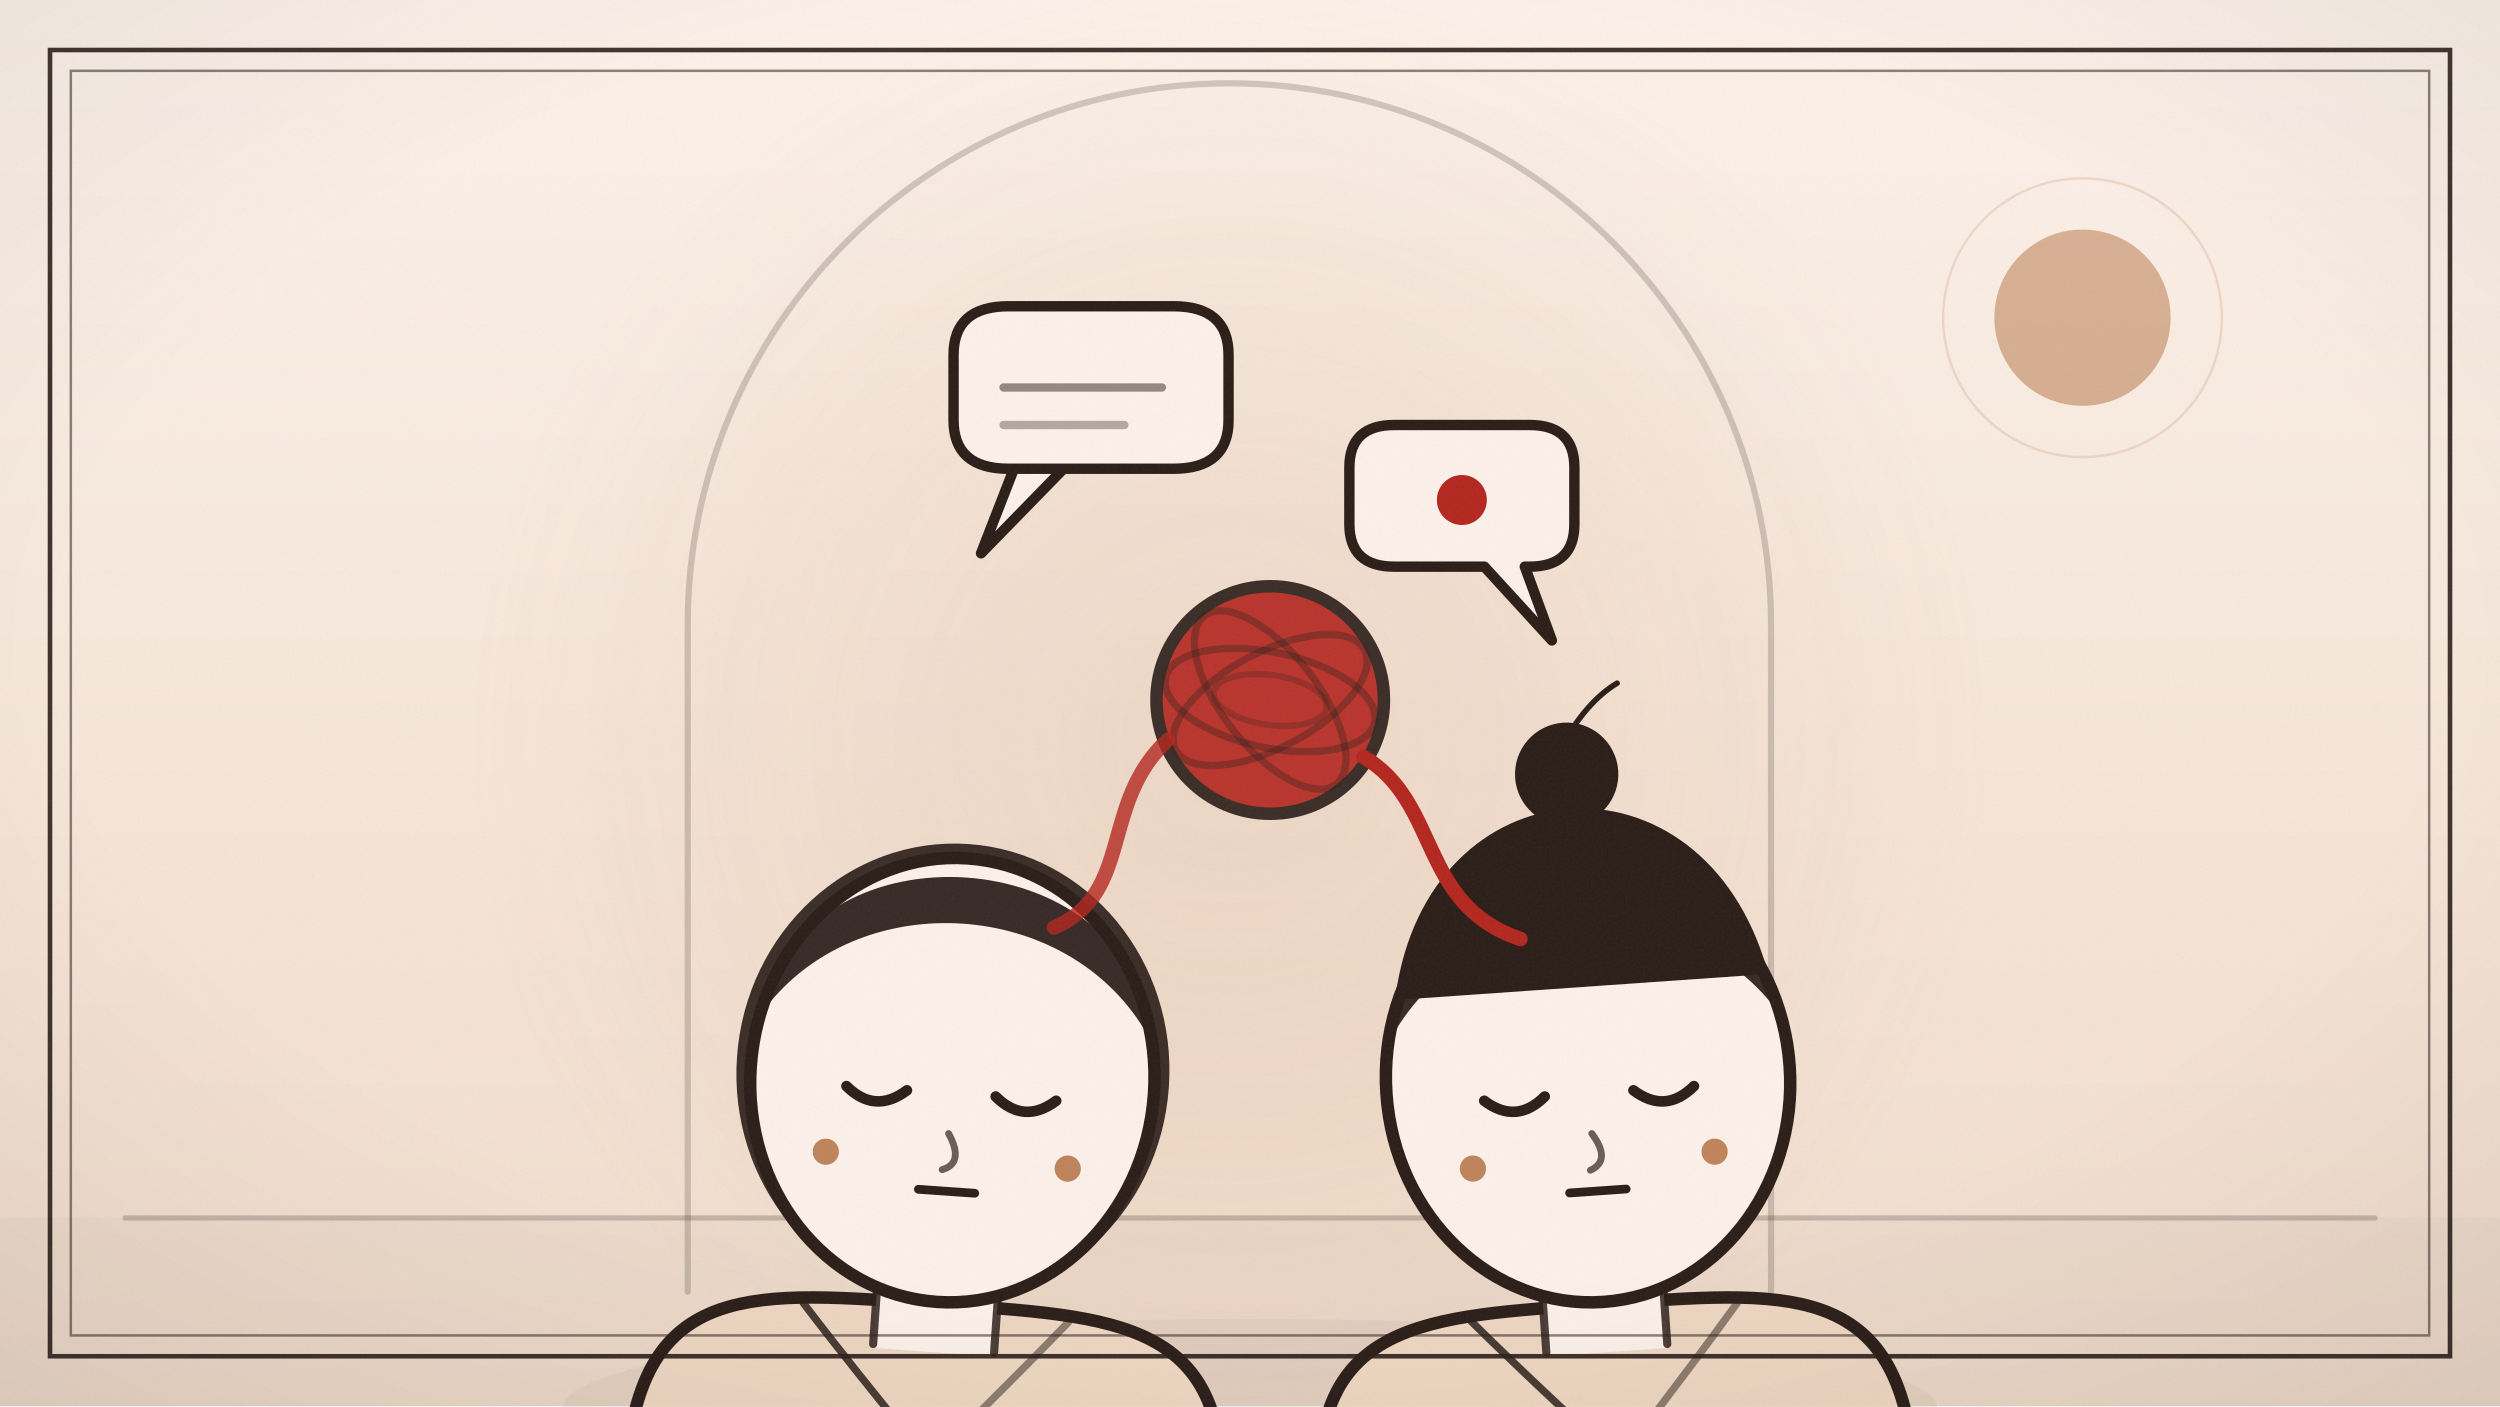
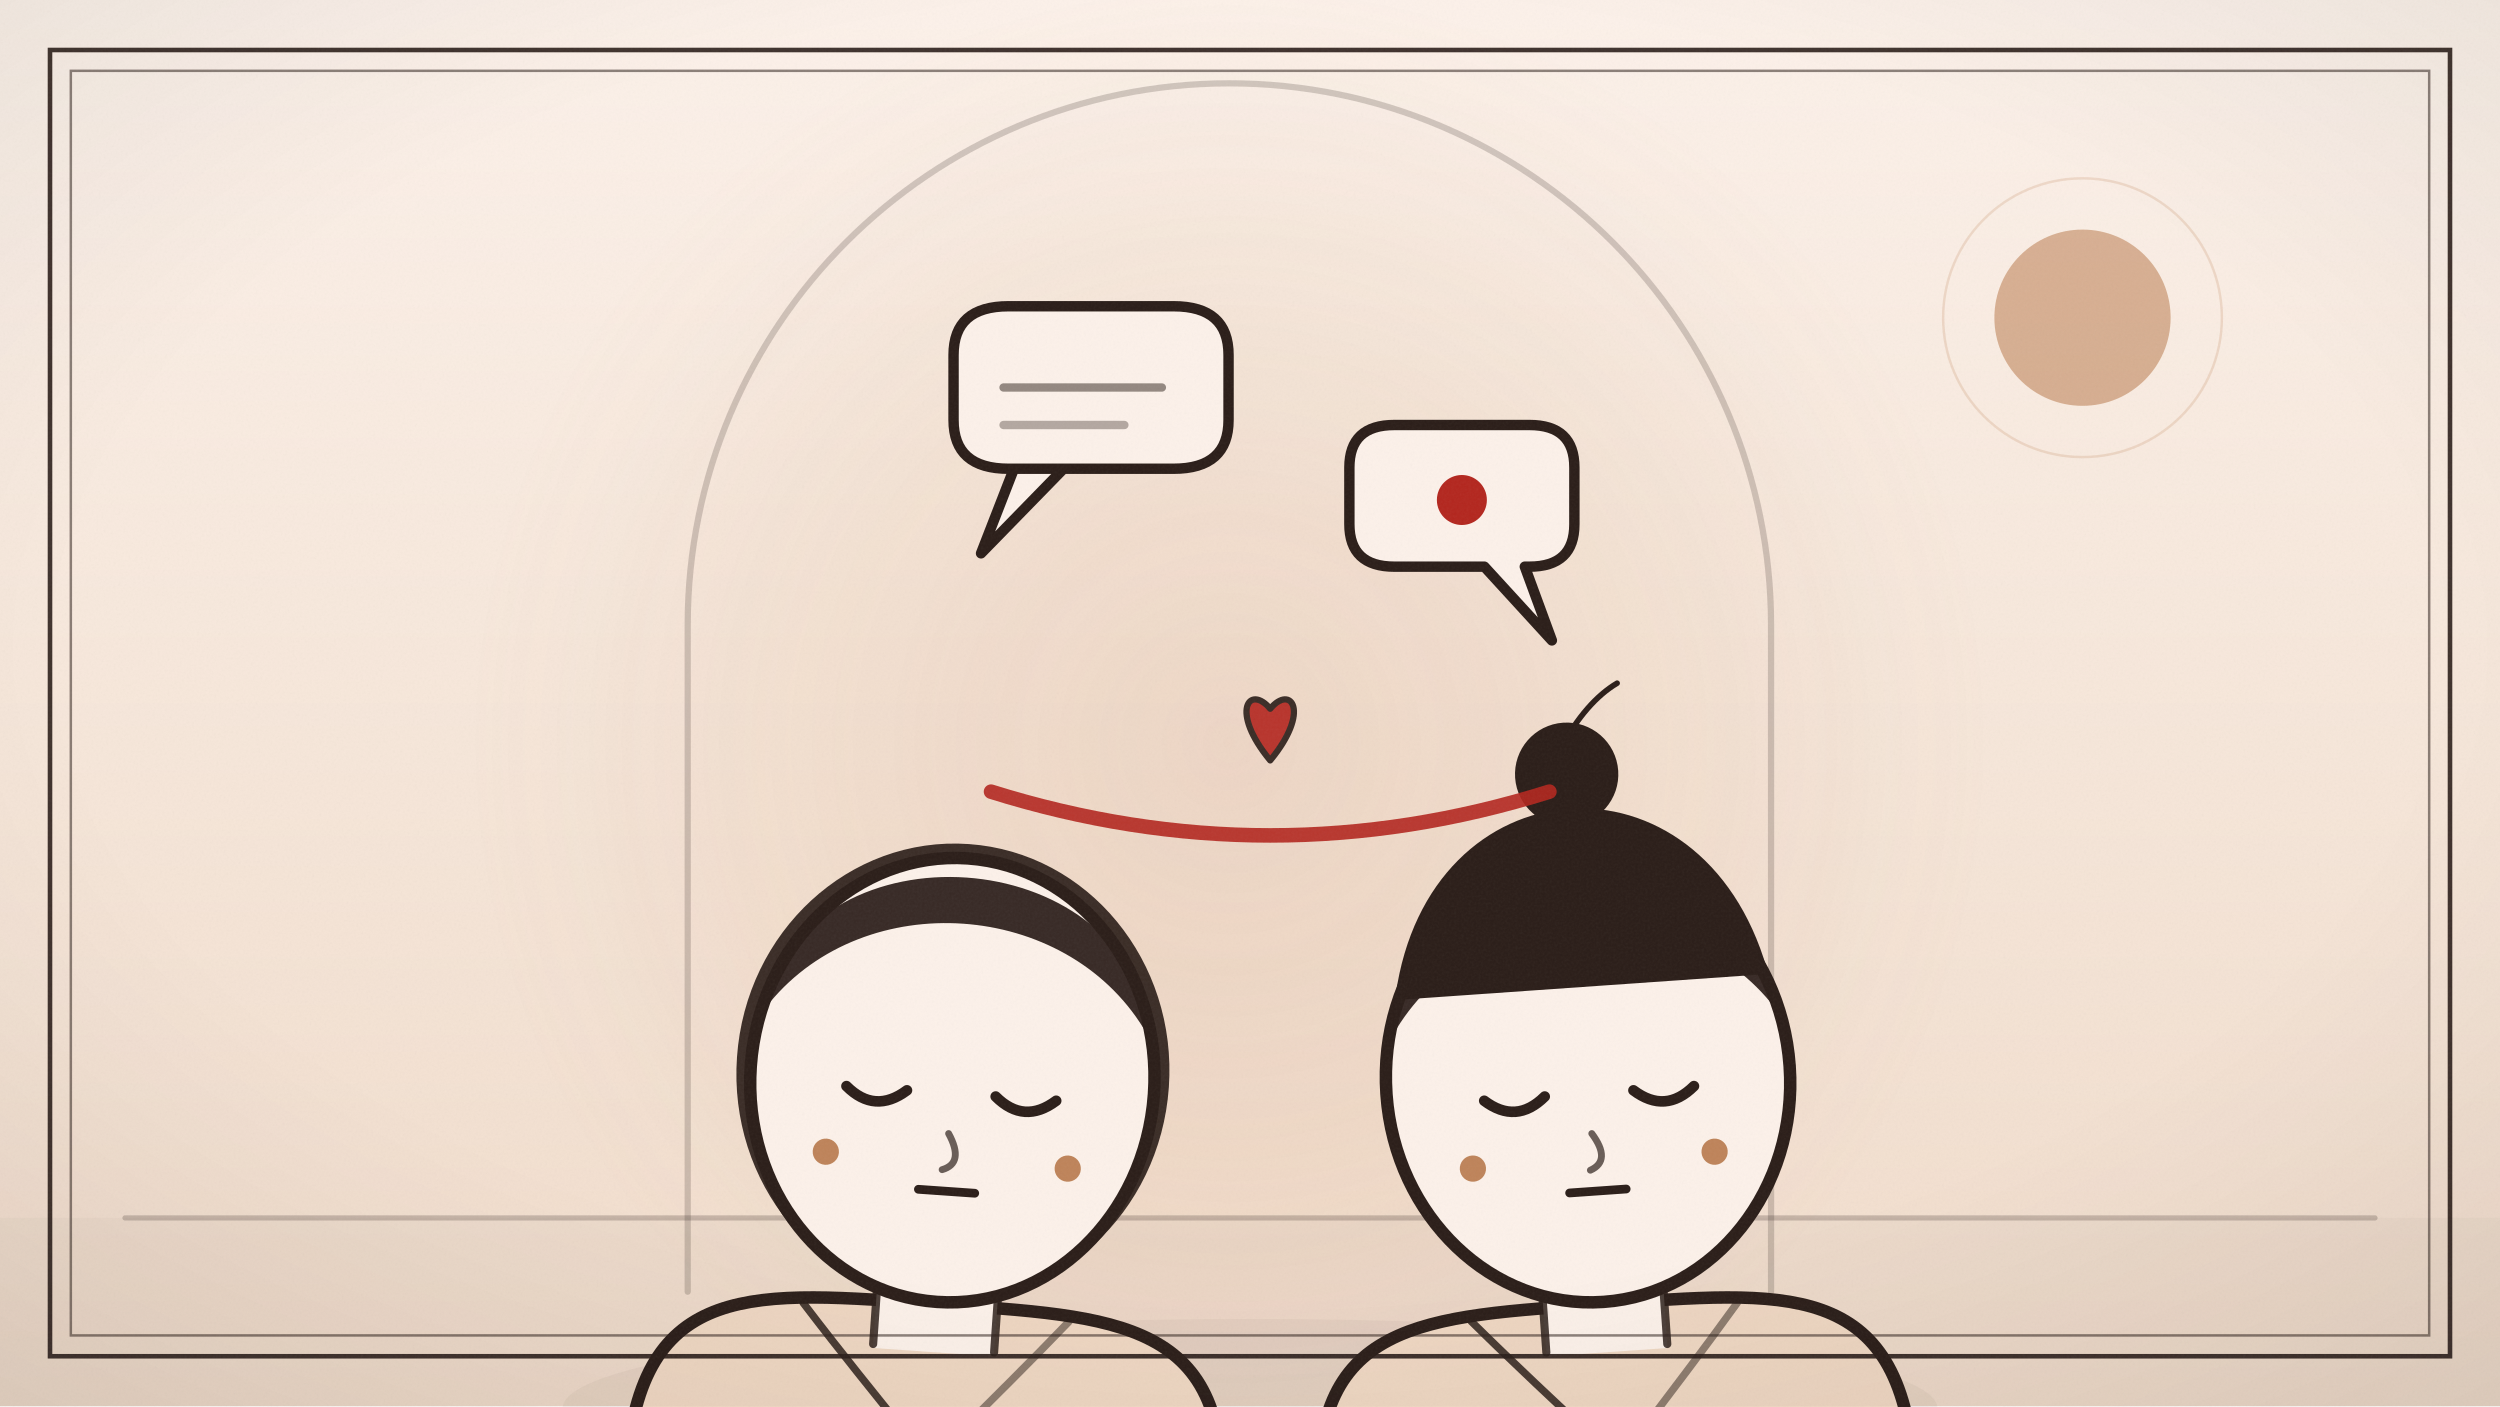
<svg xmlns="http://www.w3.org/2000/svg" viewBox="0 0 1200 675" width="1200" height="675" role="img" aria-label="정운타임즈 일러스트 · duo">
  <defs>
    <linearGradient id="paper99905" x1="0" y1="0" x2="0" y2="1">
      <stop offset="0" stop-color="#fcf1e9" />
      <stop offset="1" stop-color="#f1dccb" />
    </linearGradient>
    <radialGradient id="wash99905" cx="0.5" cy="0.5" r="0.5">
      <stop offset="0" stop-color="#b3703f" stop-opacity="0.16" />
      <stop offset="0.62" stop-color="#b3703f" stop-opacity="0.07" />
      <stop offset="1" stop-color="#b3703f" stop-opacity="0" />
    </radialGradient>
    <linearGradient id="fade99905" x1="0" y1="0" x2="0" y2="1">
      <stop offset="0" stop-color="#f1dccb" stop-opacity="0" />
      <stop offset="1" stop-color="#2a1d18" stop-opacity="0.10" />
    </linearGradient>
    <radialGradient id="vig99905" cx="0.5" cy="0.46" r="0.78">
      <stop offset="0.6" stop-color="#000" stop-opacity="0" />
      <stop offset="1" stop-color="#000" stop-opacity="0.08" />
    </radialGradient>
    <filter id="grain99905" x="0" y="0" width="100%" height="100%">
      <feTurbulence type="fractalNoise" baseFrequency="0.85" numOctaves="2" stitchTiles="stitch" />
      <feColorMatrix type="saturate" values="0" />
    </filter>
  </defs>
  <rect width="1200" height="675" fill="url(#paper99905)" />
  <circle cx="590.1" cy="356.8" r="368.3" fill="url(#wash99905)" opacity="0.85" />
  <path d="M 330.1 620 L 330.1 300 A 260 260 0 0 1 850.1 300 L 850.1 620" fill="none" stroke="#2a1d18" stroke-width="3" stroke-linecap="round" stroke-linejoin="round" opacity="0.2" />
  <line x1="60.0" y1="584.6" x2="1140.0" y2="584.6" stroke="#2a1d18" stroke-width="2.5" stroke-linecap="round" opacity="0.22" />
  <rect x="0.0" y="584.6" width="1200.0" height="90.4" rx="0.0" fill="#2a1d18" stroke="ink" stroke-width="6" opacity="0.03" />
  <circle cx="999.6" cy="152.5" r="41.8" fill="#b3703f" stroke="#b3703f" stroke-width="1" opacity="0.5" />
  <circle cx="999.6" cy="152.5" r="66.9" fill="none" stroke="#b3703f" stroke-width="1.2" opacity="0.18" />
  <ellipse cx="600.0" cy="676.0" rx="330.0" ry="42.9" fill="#2a1d18" stroke="none" stroke-width="0" opacity="0.045" />
  <g transform="rotate(4.0 443.6 712.0)">
    <ellipse cx="443.6" cy="514.2" rx="101.8" ry="107.7" fill="#2a1d18" stroke="#2a1d18" stroke-width="4.2" opacity="0.92" />
    <path d="M 300.5 716.0 C 300.5 622.8 356.3 625.7 443.6 625.7 C 530.8 625.7 586.6 622.8 586.6 716.0 Z" fill="#eed6c1" stroke="#2a1d18" stroke-width="6" stroke-linecap="round" stroke-linejoin="round" />
    <path d="M 379.6 629.6 C 422.2 678.1 447.4 701.3 451.3 712.0" fill="none" stroke="#2a1d18" stroke-width="3.6" stroke-linecap="round" stroke-linejoin="round" opacity="0.85" />
    <path d="M 507.6 629.6 C 468.8 676.1 443.6 701.3 439.7 712.0" fill="none" stroke="#2a1d18" stroke-width="3.6" stroke-linecap="round" stroke-linejoin="round" opacity="0.5" />
    <rect x="414.5" y="608.2" width="58.2" height="40.7" rx="0.0" fill="#fcf1e9" stroke="none" stroke-width="0" />
    <line x1="414.5" y1="610.2" x2="414.5" y2="647.0" stroke="#2a1d18" stroke-width="3.9" stroke-linecap="round" opacity="0.85" />
    <line x1="472.7" y1="610.2" x2="472.7" y2="647.0" stroke="#2a1d18" stroke-width="3.9" stroke-linecap="round" opacity="0.85" />
    <ellipse cx="443.6" cy="518.0" rx="97.0" ry="106.7" fill="#fcf1e9" stroke="#2a1d18" stroke-width="6" />
    <path d="M 352.4 486.0 C 371.8 400.7 515.3 400.7 534.7 486.0 C 492.1 426.3 395.1 426.3 352.4 486.0 Z" fill="#2a1d18" stroke="#2a1d18" stroke-width="3.0" stroke-linecap="round" stroke-linejoin="round" opacity="0.94" />
    <path d="M 393.1 524.4 q 14.5 12.6 29.1 0" fill="none" stroke="#2a1d18" stroke-width="5.1" stroke-linecap="round" stroke-linejoin="round" />
    <path d="M 464.9 524.4 q 14.5 12.6 29.1 0" fill="none" stroke="#2a1d18" stroke-width="5.1" stroke-linecap="round" stroke-linejoin="round" />
    <path d="M 443.6 543.7 q 8.7 13.6 -1.9 17.5" fill="none" stroke="#2a1d18" stroke-width="3.3" stroke-linecap="round" stroke-linejoin="round" opacity="0.7" />
    <line x1="431.0" y1="571.4" x2="458.1" y2="571.4" stroke="#2a1d18" stroke-width="4.2" stroke-linecap="round" />
    <circle cx="385.4" cy="556.5" r="5.8" fill="#b3703f" stroke="#b3703f" stroke-width="1" opacity="0.85" />
    <circle cx="501.8" cy="556.5" r="5.8" fill="#b3703f" stroke="#b3703f" stroke-width="1" opacity="0.85" />
  </g>
  <g transform="rotate(-4.0 775.8 712.0)">
    <path d="M 632.8 716.0 C 632.8 622.8 688.6 625.7 775.8 625.7 C 863.1 625.7 918.9 622.8 918.9 716.0 Z" fill="#eed6c1" stroke="#2a1d18" stroke-width="6" stroke-linecap="round" stroke-linejoin="round" />
    <path d="M 711.8 629.6 C 754.5 678.1 779.7 701.3 783.6 712.0" fill="none" stroke="#2a1d18" stroke-width="3.6" stroke-linecap="round" stroke-linejoin="round" opacity="0.85" />
    <path d="M 839.8 629.6 C 801.1 676.1 775.8 701.3 772.0 712.0" fill="none" stroke="#2a1d18" stroke-width="3.6" stroke-linecap="round" stroke-linejoin="round" opacity="0.5" />
    <rect x="746.7" y="608.2" width="58.2" height="40.7" rx="0.0" fill="#fcf1e9" stroke="none" stroke-width="0" />
    <line x1="746.7" y1="610.2" x2="746.7" y2="647.0" stroke="#2a1d18" stroke-width="3.9" stroke-linecap="round" opacity="0.85" />
    <line x1="804.9" y1="610.2" x2="804.9" y2="647.0" stroke="#2a1d18" stroke-width="3.9" stroke-linecap="round" opacity="0.85" />
    <ellipse cx="775.8" cy="518.0" rx="97.0" ry="106.7" fill="#fcf1e9" stroke="#2a1d18" stroke-width="6" />
    <path d="M 684.7 486.0 C 704.1 400.7 847.6 400.7 867.0 486.0 C 824.3 426.3 727.4 426.3 684.7 486.0 Z" fill="#2a1d18" stroke="#2a1d18" stroke-width="3.0" stroke-linecap="round" stroke-linejoin="round" opacity="0.94" />
    <path d="M 725.4 524.4 q 14.5 12.6 29.1 0" fill="none" stroke="#2a1d18" stroke-width="5.1" stroke-linecap="round" stroke-linejoin="round" />
    <path d="M 797.2 524.4 q 14.5 12.6 29.1 0" fill="none" stroke="#2a1d18" stroke-width="5.1" stroke-linecap="round" stroke-linejoin="round" />
    <path d="M 775.8 543.7 q 8.7 13.6 -1.9 17.5" fill="none" stroke="#2a1d18" stroke-width="3.3" stroke-linecap="round" stroke-linejoin="round" opacity="0.7" />
    <line x1="763.2" y1="571.4" x2="790.4" y2="571.4" stroke="#2a1d18" stroke-width="4.2" stroke-linecap="round" />
    <circle cx="717.7" cy="556.5" r="5.8" fill="#b3703f" stroke="#b3703f" stroke-width="1" opacity="0.85" />
    <circle cx="834.0" cy="556.5" r="5.8" fill="#b3703f" stroke="#b3703f" stroke-width="1" opacity="0.85" />
    <path d="M 688.6 471.1 C 711.8 362.3 839.8 362.3 863.1 471.1 Z" fill="#2a1d18" stroke="#2a1d18" stroke-width="4.2" stroke-linecap="round" stroke-linejoin="round" />
    <rect x="760.3" y="385.8" width="31.0" height="19.4" rx="0.0" fill="#2a1d18" stroke="#2a1d18" stroke-width="2.4" />
    <circle cx="775.8" cy="370.8" r="23.3" fill="#2a1d18" stroke="#2a1d18" stroke-width="3.0" />
    <path d="M 773.9 358.0 q 13.6 -21.3 29.1 -29.1" fill="none" stroke="#2a1d18" stroke-width="2.7" stroke-linecap="round" stroke-linejoin="round" />
  </g>
-   <circle cx="609.7" cy="336.0" r="54.6" fill="#b3261e" stroke="#2a1d18" stroke-width="6" opacity="0.92" />
-   <ellipse cx="609.7" cy="336.0" rx="51.3" ry="22.9" fill="none" stroke="#2a1d18" stroke-width="3.5" opacity="0.35" transform="rotate(-28 609.7 336.0)" />
-   <ellipse cx="609.7" cy="336.0" rx="51.3" ry="22.9" fill="none" stroke="#2a1d18" stroke-width="3.5" opacity="0.35" transform="rotate(12 609.7 336.0)" />
-   <ellipse cx="609.7" cy="336.0" rx="51.3" ry="22.9" fill="none" stroke="#2a1d18" stroke-width="3.5" opacity="0.35" transform="rotate(52 609.7 336.0)" />
-   <ellipse cx="609.7" cy="336.0" rx="27.3" ry="12.0" fill="none" stroke="#2a1d18" stroke-width="3" opacity="0.25" transform="rotate(8 609.7 336.0)" />
-   <path d="M 654.5 363.3 C 691.6 385.1 680.7 434.3 729.8 450.7" fill="none" stroke="#b3261e" stroke-width="7" stroke-linecap="round" stroke-linejoin="round" />
-   <path d="M 560.6 355.1 C 527.8 385.1 544.2 428.8 506.0 445.2" fill="none" stroke="#b3261e" stroke-width="7" stroke-linecap="round" stroke-linejoin="round" opacity="0.8" />
+   <path d="M 475.7 380.0 Q 609.7 422.0 743.7 380.0" fill="none" stroke="#b3261e" stroke-width="7" stroke-linecap="round" stroke-linejoin="round" opacity="0.9" />
+   <path d="M 609.7 365.0 C 590.0 341.2 599.8 328.3 609.7 340.2 C 619.6 328.3 629.4 341.2 609.7 365.0 Z" fill="#b3261e" stroke="#2a1d18" stroke-width="3" stroke-linecap="round" stroke-linejoin="round" opacity="0.92" />
  <path d="M 484.1 147.0 L 563.3 147.0 Q 589.7 147.0 589.7 170.4 L 589.7 201.6 Q 589.7 225.0 563.3 225.0 L 486.7 225.0 L 470.9 265.6 L 510.5 225.0 L 484.1 225.0 Q 457.7 225.0 457.7 201.6 L 457.7 170.4 Q 457.7 147.0 484.1 147.0 Z" fill="#fcf1e9" stroke="#2a1d18" stroke-width="5" stroke-linecap="round" stroke-linejoin="round" />
  <line x1="481.7" y1="186.0" x2="557.7" y2="186.0" stroke="#2a1d18" stroke-width="4" stroke-linecap="round" opacity="0.5" />
  <line x1="481.7" y1="204.0" x2="539.7" y2="204.0" stroke="#2a1d18" stroke-width="4" stroke-linecap="round" opacity="0.35" />
  <path d="M 669.3 204.0 L 734.1 204.0 Q 755.7 204.0 755.7 224.4 L 755.7 251.6 Q 755.7 272.0 734.1 272.0 L 731.9 272.0 L 744.9 307.4 L 712.5 272.0 L 669.3 272.0 Q 647.7 272.0 647.7 251.6 L 647.7 224.4 Q 647.7 204.0 669.3 204.0 Z" fill="#fcf1e9" stroke="#2a1d18" stroke-width="5" stroke-linecap="round" stroke-linejoin="round" />
  <circle cx="701.7" cy="240.0" r="11.0" fill="#b3261e" stroke="#b3261e" stroke-width="2" />
  <rect x="24.0" y="24.0" width="1152.0" height="627.0" rx="0.0" fill="none" stroke="#2a1d18" stroke-width="2.2" opacity="0.9" />
  <rect x="34.0" y="34.0" width="1132.0" height="607.0" rx="0.0" fill="none" stroke="#2a1d18" stroke-width="1.2" opacity="0.54" />
  <rect width="1200" height="675" fill="url(#vig99905)" />
  <rect width="1200" height="675" filter="url(#grain99905)" opacity="0.055" />
</svg>
